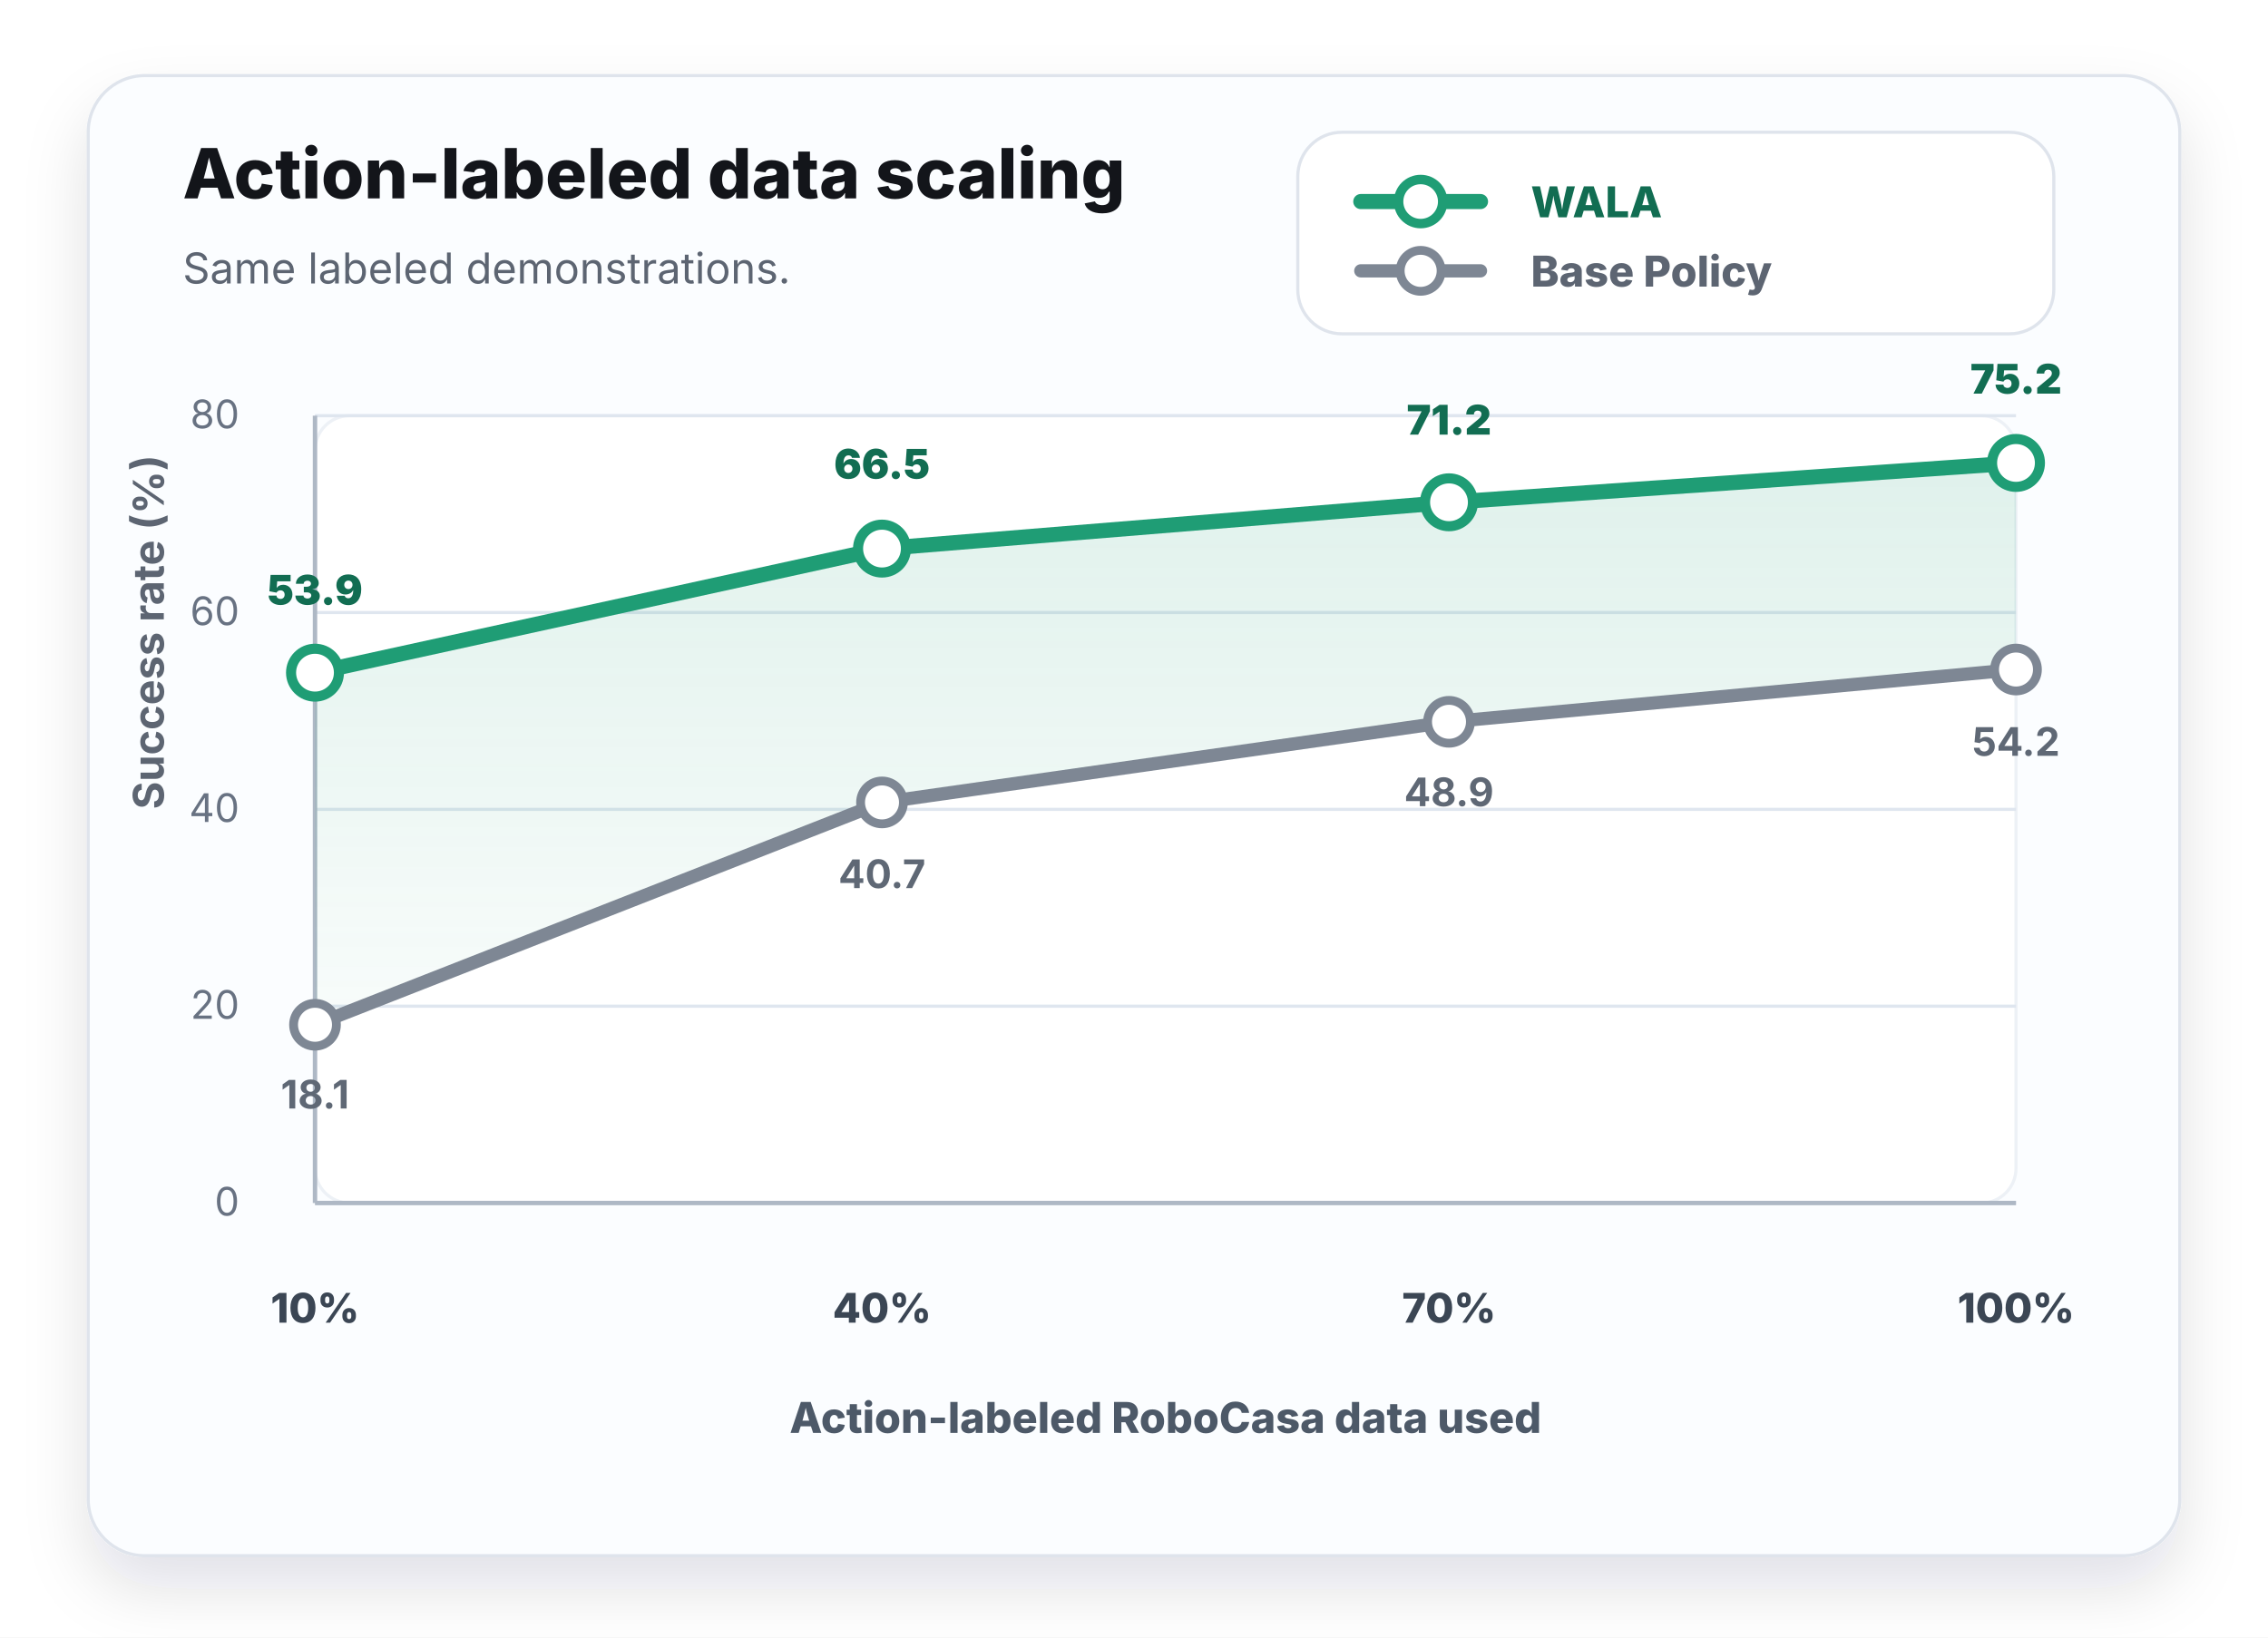
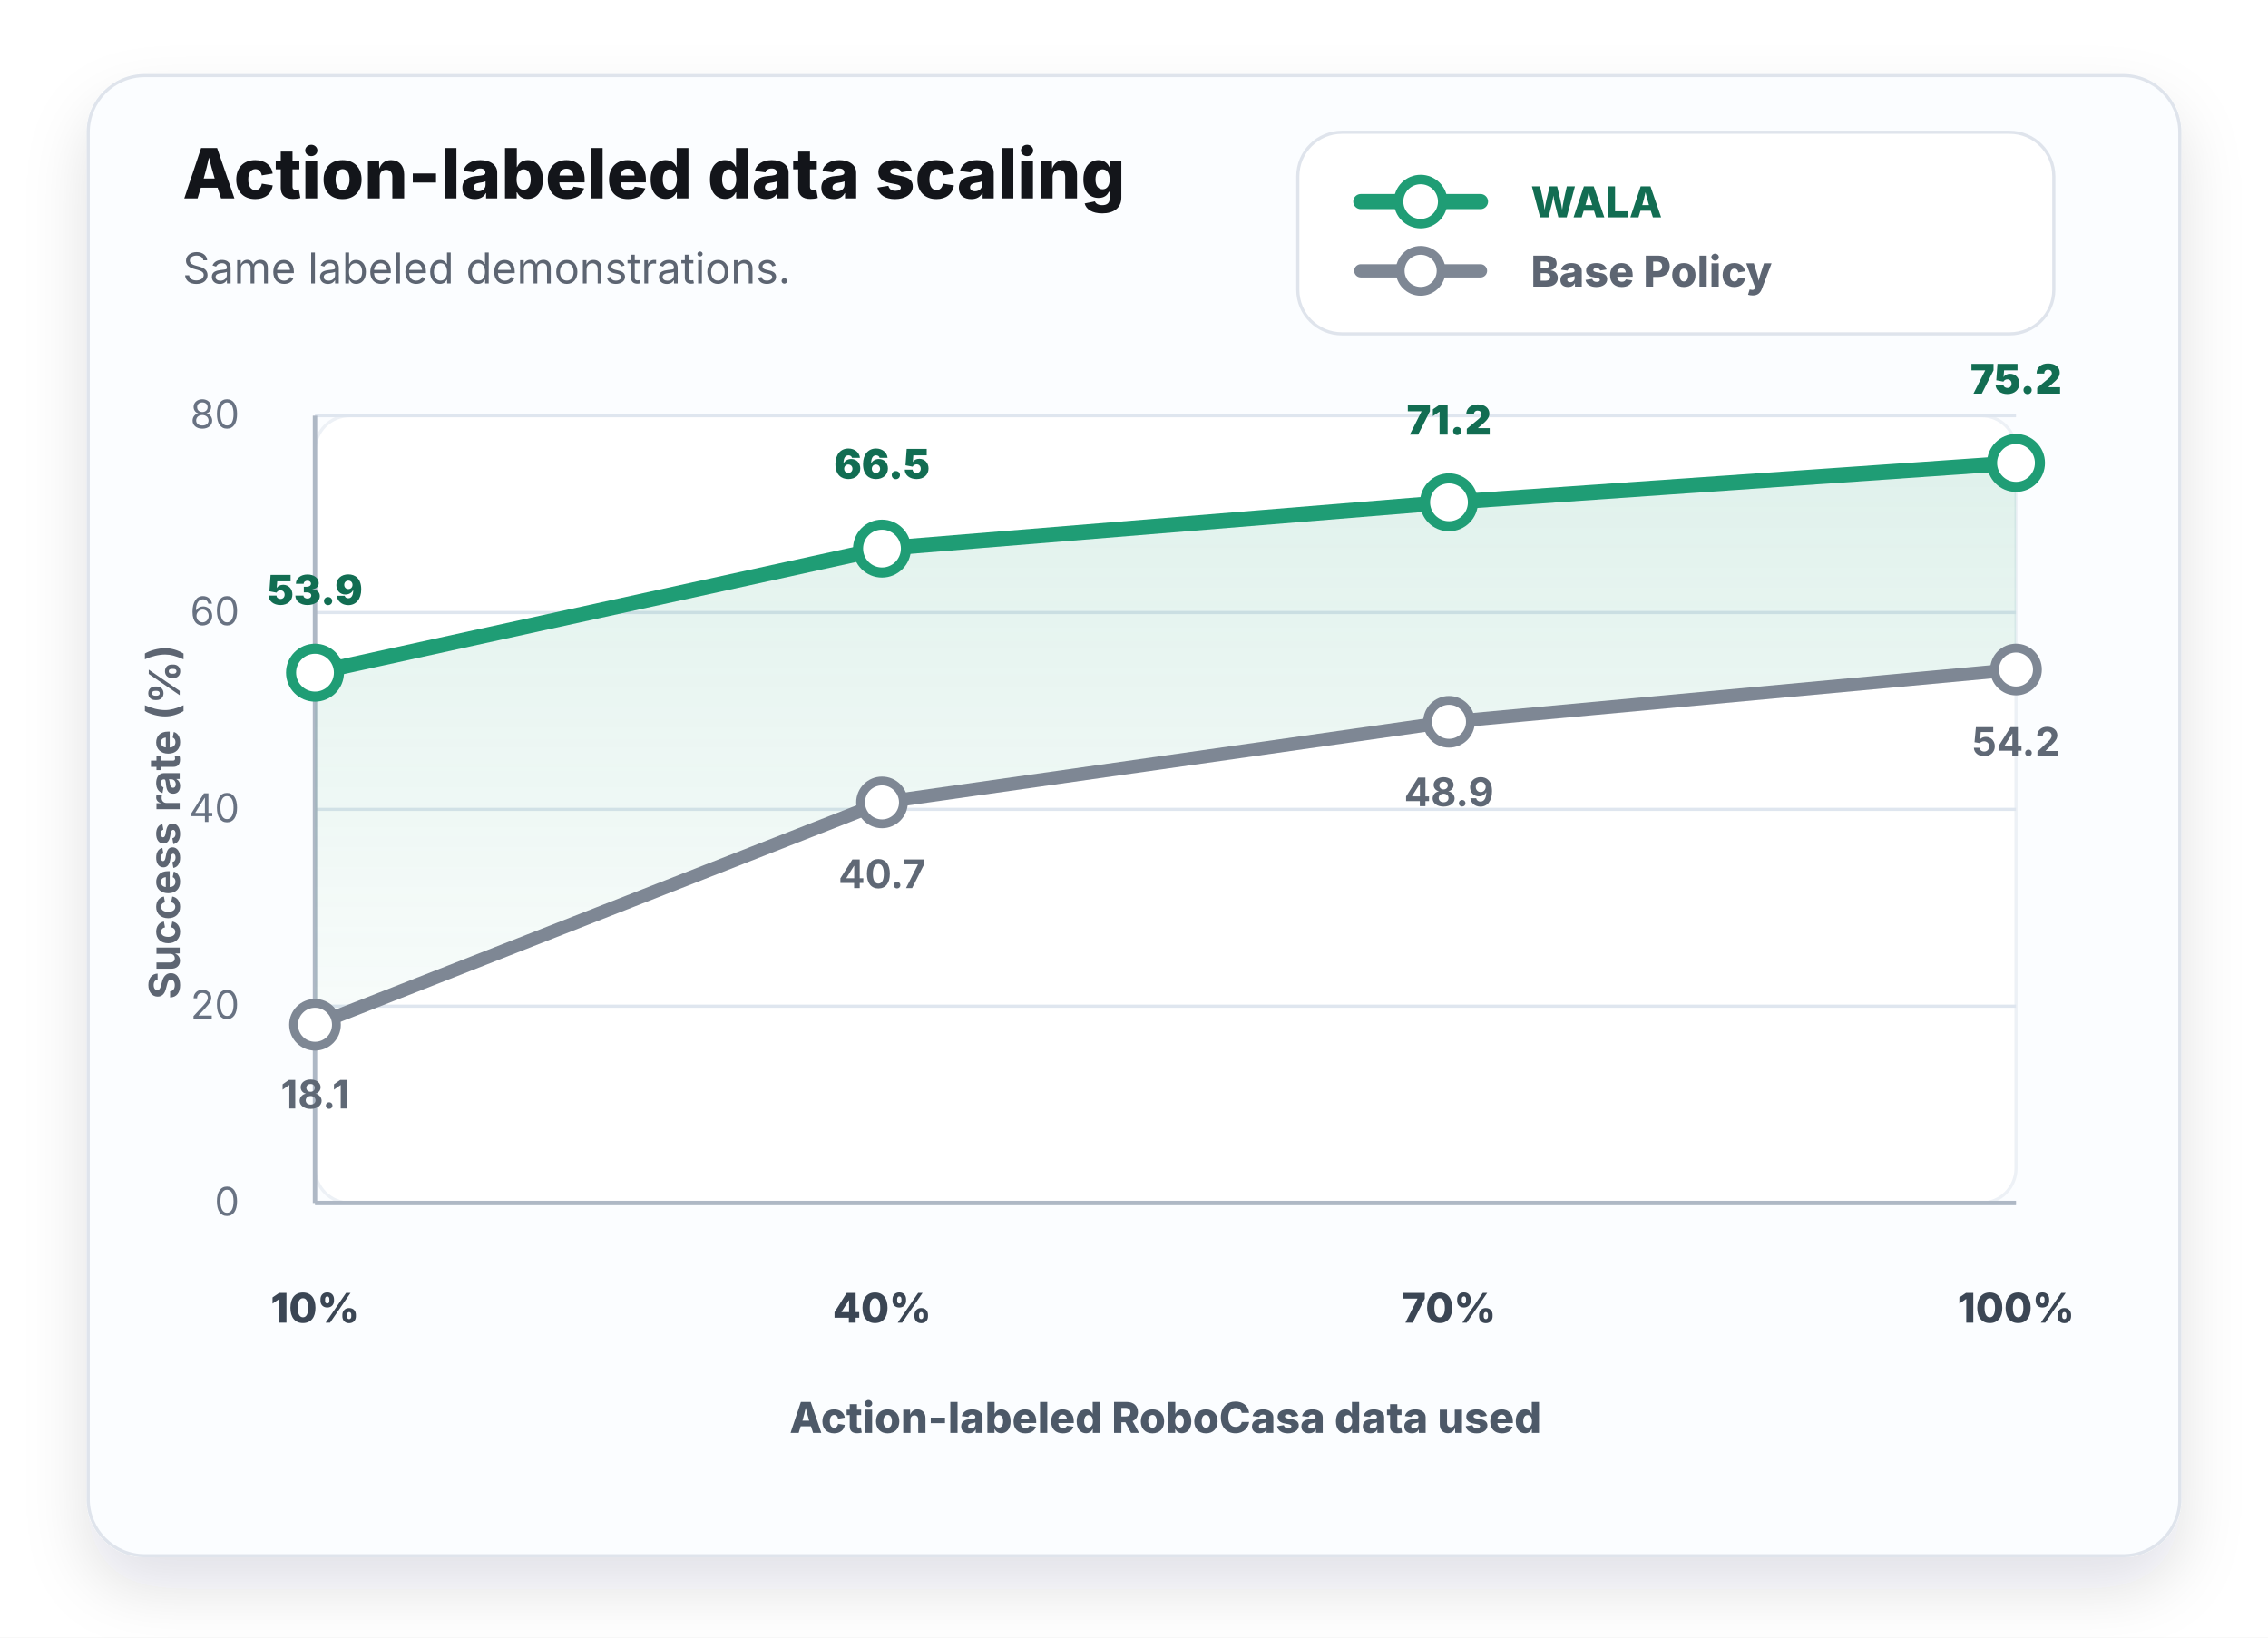
<svg xmlns="http://www.w3.org/2000/svg" viewBox="0 0 720 520" role="img" aria-labelledby="title desc">
  <defs>
    <filter id="softShadow" x="-8%" y="-8%" width="116%" height="124%">
      <feDropShadow dx="0" dy="10" stdDeviation="10" flood-color="#132033" flood-opacity="0.12" />
    </filter>
    <linearGradient id="labeledGain" x1="0" x2="0" y1="0" y2="1">
      <stop offset="0%" stop-color="#1f9d75" stop-opacity="0.14" />
      <stop offset="100%" stop-color="#1f9d75" stop-opacity="0.03" />
    </linearGradient>
  </defs>
  <rect width="720" height="520" fill="#ffffff" />
  <rect x="28" y="24" width="664" height="470" rx="18" fill="#fbfdff" stroke="#dfe4ec" filter="url(#softShadow)" />
  <g font-family="Inter, Arial, sans-serif">
    <text x="58" y="63" fill="#13151a" font-size="22" font-weight="820">
      Action-labeled data scaling
    </text>
    <text x="58" y="90" fill="#5d6572" font-size="13.5">
      Same labeled demonstrations.
    </text>
    <g transform="translate(412 42)">
      <rect x="0" y="0" width="240" height="64" rx="14" fill="#ffffff" stroke="#dfe4ec" />
      <line x1="20" y1="22" x2="58" y2="22" stroke="#1f9d75" stroke-width="4.8" stroke-linecap="round" />
      <circle cx="39" cy="22" r="7" fill="#ffffff" stroke="#1f9d75" stroke-width="3" />
      <text x="74" y="27" fill="#126d52" font-size="13.5" font-weight="820">WALA</text>
      <line x1="20" y1="44" x2="58" y2="44" stroke="#7e8794" stroke-width="4.2" stroke-linecap="round" />
      <circle cx="39" cy="44" r="6.5" fill="#ffffff" stroke="#7e8794" stroke-width="2.8" />
      <text x="74" y="49" fill="#5d6572" font-size="13.5" font-weight="760">Base Policy</text>
    </g>
    <rect x="100" y="132" width="540" height="250" rx="11" fill="#ffffff" stroke="#edf1f6" />
    <g stroke="#dfe6ef" stroke-width="1">
      <line x1="100" y1="132" x2="640" y2="132" />
      <line x1="100" y1="194.5" x2="640" y2="194.5" />
      <line x1="100" y1="257" x2="640" y2="257" />
      <line x1="100" y1="319.5" x2="640" y2="319.5" />
      <line x1="100" y1="382" x2="640" y2="382" />
    </g>
    <line x1="100" y1="382" x2="640" y2="382" stroke="#aeb8c5" stroke-width="1.4" />
    <line x1="100" y1="132" x2="100" y2="382" stroke="#aeb8c5" stroke-width="1.4" />
    <g fill="#687282" font-size="12.5">
      <text x="76" y="136" text-anchor="end">80</text>
      <text x="76" y="198.5" text-anchor="end">60</text>
      <text x="76" y="261" text-anchor="end">40</text>
      <text x="76" y="323.5" text-anchor="end">20</text>
      <text x="76" y="386" text-anchor="end">0</text>
    </g>
-     <text x="52" y="257" transform="rotate(-90 52 257)" fill="#5d6572" font-size="13.5" font-weight="720">Success rate (%)</text>
+     <text x="52" y="261" transform="rotate(-90 52 261)" fill="#5d6572" font-size="13.5" font-weight="720" text-anchor="middle" dominant-baseline="middle">Success rate (%)</text>
    <path d="M 100 213.6 L 280 174.2 L 460 159.5 L 640 147 L 640 212.6 L 460 229.2 L 280 254.8 L 100 325.4 Z" fill="url(#labeledGain)" />
    <path d="M 100 325.4 L 280 254.8 L 460 229.2 L 640 212.6" fill="none" stroke="#7e8794" stroke-width="4.2" stroke-linecap="round" stroke-linejoin="round" />
    <path d="M 100 213.6 L 280 174.2 L 460 159.5 L 640 147" fill="none" stroke="#1f9d75" stroke-width="4.8" stroke-linecap="round" stroke-linejoin="round" />
    <g fill="#ffffff" stroke="#7e8794" stroke-width="2.8">
      <circle cx="100" cy="325.4" r="6.8" />
      <circle cx="280" cy="254.8" r="6.8" />
      <circle cx="460" cy="229.2" r="6.8" />
      <circle cx="640" cy="212.6" r="6.8" />
    </g>
    <g fill="#ffffff" stroke="#1f9d75" stroke-width="3.2">
      <circle cx="100" cy="213.6" r="7.6" />
      <circle cx="280" cy="174.2" r="7.6" />
      <circle cx="460" cy="159.5" r="7.6" />
      <circle cx="640" cy="147" r="7.6" />
    </g>
    <g fill="#126d52" font-size="13" font-weight="850">
      <text x="100" y="192" text-anchor="middle">53.9</text>
      <text x="280" y="152" text-anchor="middle">66.5</text>
      <text x="460" y="138" text-anchor="middle">71.2</text>
      <text x="640" y="125" text-anchor="middle">75.2</text>
    </g>
    <g fill="#5f6875" font-size="12.5" font-weight="730">
      <text x="100" y="352" text-anchor="middle">18.1</text>
      <text x="280" y="282" text-anchor="middle">40.7</text>
      <text x="460" y="256" text-anchor="middle">48.9</text>
      <text x="640" y="240" text-anchor="middle">54.2</text>
    </g>
    <g fill="#3b4654" font-size="13" font-weight="760">
      <text x="100" y="420" text-anchor="middle">10%</text>
      <text x="280" y="420" text-anchor="middle">40%</text>
      <text x="460" y="420" text-anchor="middle">70%</text>
      <text x="640" y="420" text-anchor="middle">100%</text>
    </g>
    <text x="370" y="455" fill="#4d5968" font-size="13.5" font-weight="760" text-anchor="middle">
      Action-labeled RoboCasa data used
    </text>
  </g>
</svg>
